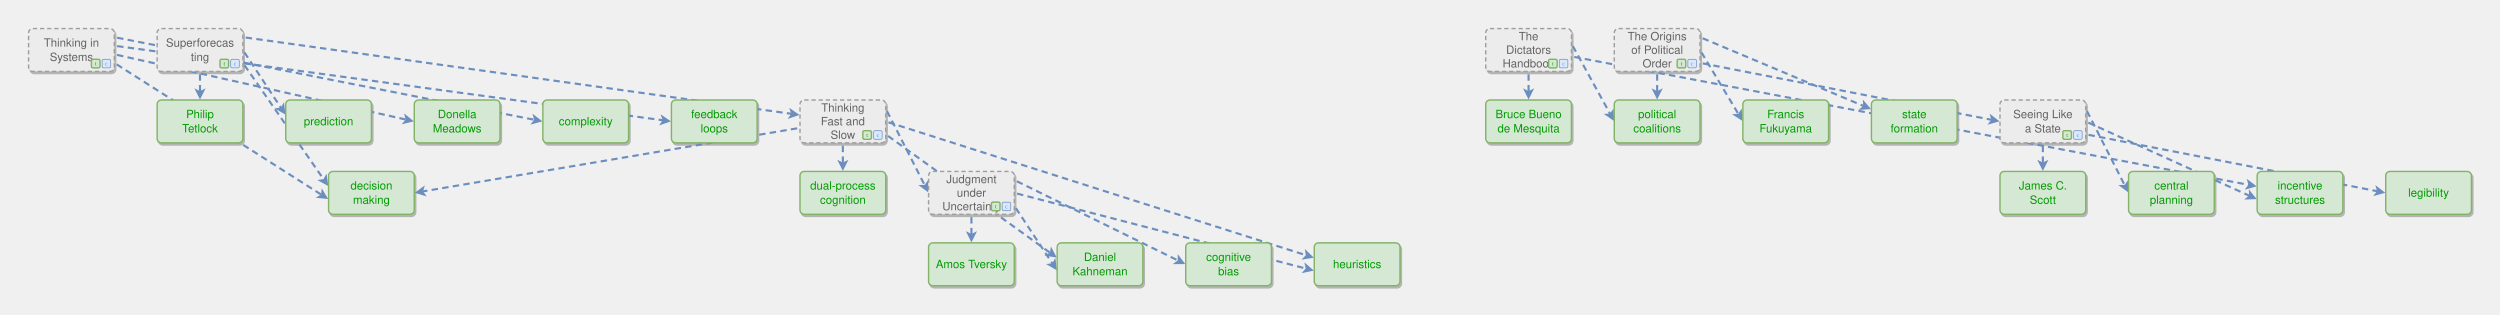
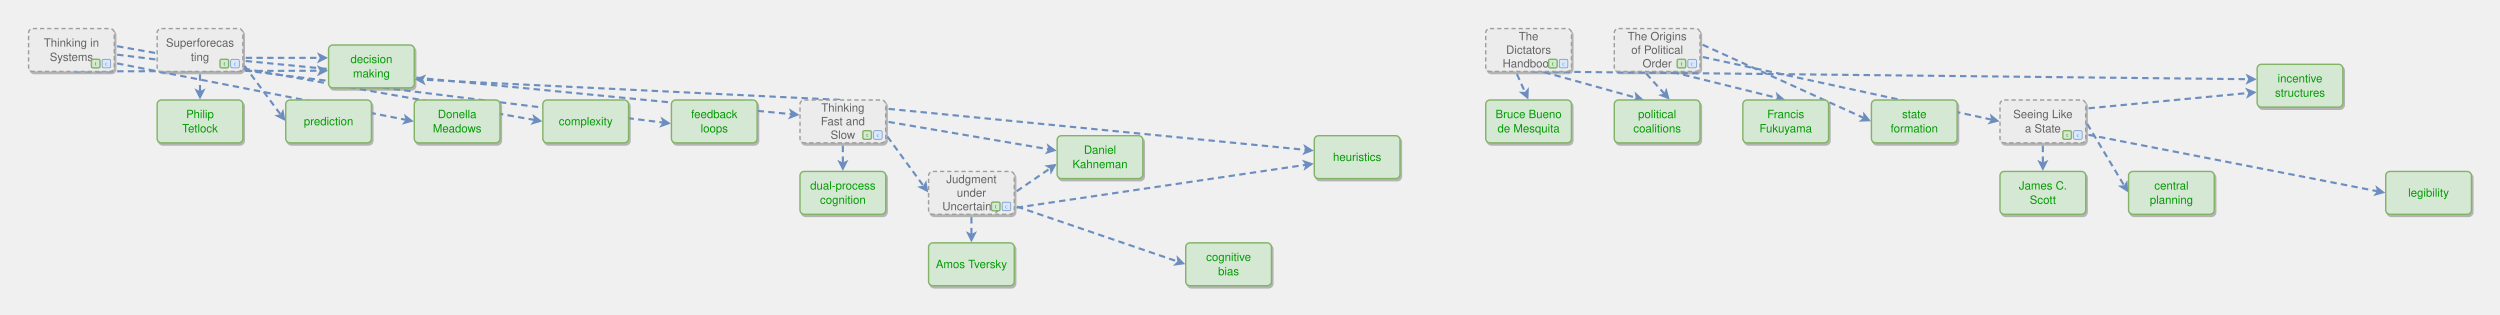
<svg xmlns="http://www.w3.org/2000/svg" width="3500" height="440" viewBox="0 0 3500 440">
  <defs>
  </defs>
  <g id="container-shells">
  </g>
  <g id="node-shadows">
    <rect x="1300" y="340" width="120" height="60" rx="6" ry="6" fill="#000000" stroke="#000000" stroke-width="2" opacity="0.25" transform="translate(2,3)" />
    <rect x="220" y="40" width="120" height="60" rx="6" ry="6" fill="#000000" stroke="#000000" stroke-width="2" opacity="0.25" transform="translate(2,3)" />
    <rect x="2080" y="40" width="120" height="60" rx="6" ry="6" fill="#000000" stroke="#000000" stroke-width="2" opacity="0.25" transform="translate(2,3)" />
    <rect x="2260" y="40" width="120" height="60" rx="6" ry="6" fill="#000000" stroke="#000000" stroke-width="2" opacity="0.25" transform="translate(2,3)" />
    <rect x="1120" y="140" width="120" height="60" rx="6" ry="6" fill="#000000" stroke="#000000" stroke-width="2" opacity="0.25" transform="translate(2,3)" />
    <rect x="40" y="40" width="120" height="60" rx="6" ry="6" fill="#000000" stroke="#000000" stroke-width="2" opacity="0.25" transform="translate(2,3)" />
    <rect x="2980" y="240" width="120" height="60" rx="6" ry="6" fill="#000000" stroke="#000000" stroke-width="2" opacity="0.25" transform="translate(2,3)" />
    <rect x="1660" y="340" width="120" height="60" rx="6" ry="6" fill="#000000" stroke="#000000" stroke-width="2" opacity="0.25" transform="translate(2,3)" />
    <rect x="760" y="140" width="120" height="60" rx="6" ry="6" fill="#000000" stroke="#000000" stroke-width="2" opacity="0.25" transform="translate(2,3)" />
-     <rect x="460" y="240" width="120" height="60" rx="6" ry="6" fill="#000000" stroke="#000000" stroke-width="2" opacity="0.25" transform="translate(2,3)" />
+     <rect x="460" y="63" width="120" height="60" rx="6" ry="6" fill="#000000" stroke="#000000" stroke-width="2" opacity="0.25" transform="translate(2,3)" />
    <rect x="1120" y="240" width="120" height="60" rx="6" ry="6" fill="#000000" stroke="#000000" stroke-width="2" opacity="0.25" transform="translate(2,3)" />
    <rect x="2080" y="140" width="120" height="60" rx="6" ry="6" fill="#000000" stroke="#000000" stroke-width="2" opacity="0.25" transform="translate(2,3)" />
    <rect x="940" y="140" width="120" height="60" rx="6" ry="6" fill="#000000" stroke="#000000" stroke-width="2" opacity="0.25" transform="translate(2,3)" />
-     <rect x="1840" y="340" width="120" height="60" rx="6" ry="6" fill="#000000" stroke="#000000" stroke-width="2" opacity="0.25" transform="translate(2,3)" />
-     <rect x="3160" y="240" width="120" height="60" rx="6" ry="6" fill="#000000" stroke="#000000" stroke-width="2" opacity="0.25" transform="translate(2,3)" />
+     <rect x="1840" y="190" width="120" height="60" rx="6" ry="6" fill="#000000" stroke="#000000" stroke-width="2" opacity="0.25" transform="translate(2,3)" />
+     <rect x="3160" y="90" width="120" height="60" rx="6" ry="6" fill="#000000" stroke="#000000" stroke-width="2" opacity="0.25" transform="translate(2,3)" />
    <rect x="3340" y="240" width="120" height="60" rx="6" ry="6" fill="#000000" stroke="#000000" stroke-width="2" opacity="0.25" transform="translate(2,3)" />
    <rect x="2260" y="140" width="120" height="60" rx="6" ry="6" fill="#000000" stroke="#000000" stroke-width="2" opacity="0.25" transform="translate(2,3)" />
    <rect x="400" y="140" width="120" height="60" rx="6" ry="6" fill="#000000" stroke="#000000" stroke-width="2" opacity="0.25" transform="translate(2,3)" />
    <rect x="2620" y="140" width="120" height="60" rx="6" ry="6" fill="#000000" stroke="#000000" stroke-width="2" opacity="0.25" transform="translate(2,3)" />
-     <rect x="1480" y="340" width="120" height="60" rx="6" ry="6" fill="#000000" stroke="#000000" stroke-width="2" opacity="0.25" transform="translate(2,3)" />
+     <rect x="1480" y="190" width="120" height="60" rx="6" ry="6" fill="#000000" stroke="#000000" stroke-width="2" opacity="0.25" transform="translate(2,3)" />
    <rect x="580" y="140" width="120" height="60" rx="6" ry="6" fill="#000000" stroke="#000000" stroke-width="2" opacity="0.25" transform="translate(2,3)" />
    <rect x="2440" y="140" width="120" height="60" rx="6" ry="6" fill="#000000" stroke="#000000" stroke-width="2" opacity="0.25" transform="translate(2,3)" />
    <rect x="2800" y="240" width="120" height="60" rx="6" ry="6" fill="#000000" stroke="#000000" stroke-width="2" opacity="0.25" transform="translate(2,3)" />
    <rect x="1300" y="240" width="120" height="60" rx="6" ry="6" fill="#000000" stroke="#000000" stroke-width="2" opacity="0.25" transform="translate(2,3)" />
    <rect x="220" y="140" width="120" height="60" rx="6" ry="6" fill="#000000" stroke="#000000" stroke-width="2" opacity="0.25" transform="translate(2,3)" />
    <rect x="2800" y="140" width="120" height="60" rx="6" ry="6" fill="#000000" stroke="#000000" stroke-width="2" opacity="0.25" transform="translate(2,3)" />
  </g>
  <g id="edges">
    <g class="edge" data-edge-idx="0" data-edge-base="expresses" data-edge-from="10" data-edge-to="13">
-       <line x1="343.96" y1="52.55" x2="1109.35" y2="159.51" stroke="#6c8ebf" stroke-width="3" stroke-dasharray="9 6" />
-       <path d="M 1116.04 160.45 L 1106.50 163.66 L 1109.35 159.51 L 1107.75 154.74 Z" fill="#6c8ebf" stroke="#6c8ebf" stroke-width="3" stroke-miterlimit="10" />
-       <text x="726" y="105" text-anchor="middle" dominant-baseline="middle" font-family="Helvetica,Inter,Segoe UI,Arial" font-size="11" paint-order="stroke" stroke="#ffffff" stroke-width="3" stroke-linejoin="round" fill="#6c8ebf">
+       <line x1="343.98" y1="85.39" x2="1109.30" y2="159.96" stroke="#6c8ebf" stroke-width="3" stroke-dasharray="9 6" />
+       <path d="M 1116.02 160.61 L 1106.62 164.22 L 1109.30 159.96 L 1107.50 155.26 Z" fill="#6c8ebf" stroke="#6c8ebf" stroke-width="3" stroke-miterlimit="10" />
+       <text x="726" y="122" text-anchor="middle" dominant-baseline="middle" font-family="Helvetica,Inter,Segoe UI,Arial" font-size="11" paint-order="stroke" stroke="#ffffff" stroke-width="3" stroke-linejoin="round" fill="#6c8ebf">
      </text>
    </g>
    <g class="edge" data-edge-idx="1" data-edge-base="expresses" data-edge-from="10" data-edge-to="18">
-       <line x1="342.28" y1="91.29" x2="453.87" y2="252.17" stroke="#6c8ebf" stroke-width="3" stroke-dasharray="9 6" />
-       <path d="M 457.72 257.71 L 448.89 252.88 L 453.87 252.17 L 456.29 247.75 Z" fill="#6c8ebf" stroke="#6c8ebf" stroke-width="3" stroke-miterlimit="10" />
-       <text x="397" y="171" text-anchor="middle" dominant-baseline="middle" font-family="Helvetica,Inter,Segoe UI,Arial" font-size="11" paint-order="stroke" stroke="#ffffff" stroke-width="3" stroke-linejoin="round" fill="#6c8ebf">
+       <line x1="344.00" y1="81.00" x2="449.25" y2="81.00" stroke="#6c8ebf" stroke-width="3" stroke-dasharray="9 6" />
+       <path d="M 456.00 81.00 L 447.00 85.50 L 449.25 81.00 L 447.00 76.50 Z" fill="#6c8ebf" stroke="#6c8ebf" stroke-width="3" stroke-miterlimit="10" />
+       <text x="396" y="81" text-anchor="middle" dominant-baseline="middle" font-family="Helvetica,Inter,Segoe UI,Arial" font-size="11" paint-order="stroke" stroke="#ffffff" stroke-width="3" stroke-linejoin="round" fill="#6c8ebf">
      </text>
    </g>
    <g class="edge" data-edge-idx="2" data-edge-base="expresses" data-edge-from="10" data-edge-to="25">
-       <line x1="342.20" y1="73.34" x2="394.08" y2="152.03" stroke="#6c8ebf" stroke-width="3" stroke-dasharray="9 6" />
-       <path d="M 397.80 157.66 L 389.09 152.62 L 394.08 152.03 L 396.60 147.67 Z" fill="#6c8ebf" stroke="#6c8ebf" stroke-width="3" stroke-miterlimit="10" />
-       <text x="368" y="112" text-anchor="middle" dominant-baseline="middle" font-family="Helvetica,Inter,Segoe UI,Arial" font-size="11" paint-order="stroke" stroke="#ffffff" stroke-width="3" stroke-linejoin="round" fill="#6c8ebf">
+       <line x1="342.38" y1="92.21" x2="393.60" y2="161.36" stroke="#6c8ebf" stroke-width="3" stroke-dasharray="9 6" />
+       <path d="M 397.62 166.79 L 388.65 162.23 L 393.60 161.36 L 395.88 156.88 Z" fill="#6c8ebf" stroke="#6c8ebf" stroke-width="3" stroke-miterlimit="10" />
+       <text x="367" y="126" text-anchor="middle" dominant-baseline="middle" font-family="Helvetica,Inter,Segoe UI,Arial" font-size="11" paint-order="stroke" stroke="#ffffff" stroke-width="3" stroke-linejoin="round" fill="#6c8ebf">
      </text>
    </g>
    <g class="edge" data-edge-idx="3" data-edge-base="expresses" data-edge-from="10" data-edge-to="8">
      <line x1="280.00" y1="104.00" x2="280.00" y2="129.25" stroke="#6c8ebf" stroke-width="3" stroke-dasharray="9 6" />
      <path d="M 280.00 136.00 L 275.50 127.00 L 280.00 129.25 L 284.50 127.00 Z" fill="#6c8ebf" stroke="#6c8ebf" stroke-width="3" stroke-miterlimit="10" />
      <text x="280" y="116" text-anchor="middle" dominant-baseline="middle" font-family="Helvetica,Inter,Segoe UI,Arial" font-size="11" paint-order="stroke" stroke="#ffffff" stroke-width="3" stroke-linejoin="round" fill="#6c8ebf">
      </text>
    </g>
    <g class="edge" data-edge-idx="4" data-edge-base="expresses" data-edge-from="11" data-edge-to="2">
-       <line x1="2140.00" y1="104.00" x2="2140.00" y2="129.25" stroke="#6c8ebf" stroke-width="3" stroke-dasharray="9 6" />
-       <path d="M 2140.00 136.00 L 2135.50 127.00 L 2140.00 129.25 L 2144.50 127.00 Z" fill="#6c8ebf" stroke="#6c8ebf" stroke-width="3" stroke-miterlimit="10" />
-       <text x="2140" y="116" text-anchor="middle" dominant-baseline="middle" font-family="Helvetica,Inter,Segoe UI,Arial" font-size="11" paint-order="stroke" stroke="#ffffff" stroke-width="3" stroke-linejoin="round" fill="#6c8ebf">
+       <line x1="2123.64" y1="103.65" x2="2135.59" y2="130.20" stroke="#6c8ebf" stroke-width="3" stroke-dasharray="9 6" />
+       <path d="M 2138.36 136.35 L 2130.56 129.99 L 2135.59 130.20 L 2138.77 126.30 Z" fill="#6c8ebf" stroke="#6c8ebf" stroke-width="3" stroke-miterlimit="10" />
+       <text x="2129" y="116" text-anchor="middle" dominant-baseline="middle" font-family="Helvetica,Inter,Segoe UI,Arial" font-size="11" paint-order="stroke" stroke="#ffffff" stroke-width="3" stroke-linejoin="round" fill="#6c8ebf">
      </text>
    </g>
    <g class="edge" data-edge-idx="5" data-edge-base="expresses" data-edge-from="11" data-edge-to="22">
-       <line x1="2203.93" y1="79.75" x2="3149.44" y2="259.00" stroke="#6c8ebf" stroke-width="3" stroke-dasharray="9 6" />
-       <path d="M 3156.07 260.25 L 3146.39 263.00 L 3149.44 259.00 L 3148.07 254.16 Z" fill="#6c8ebf" stroke="#6c8ebf" stroke-width="3" stroke-miterlimit="10" />
-       <text x="2676" y="168" text-anchor="middle" dominant-baseline="middle" font-family="Helvetica,Inter,Segoe UI,Arial" font-size="11" paint-order="stroke" stroke="#ffffff" stroke-width="3" stroke-linejoin="round" fill="#6c8ebf">
+       <line x1="2144.00" y1="100.04" x2="3149.25" y2="110.88" stroke="#6c8ebf" stroke-width="3" stroke-dasharray="9 6" />
+       <path d="M 3156.00 110.96 L 3146.95 115.36 L 3149.25 110.88 L 3147.05 106.36 Z" fill="#6c8ebf" stroke="#6c8ebf" stroke-width="3" stroke-miterlimit="10" />
+       <text x="2646" y="105" text-anchor="middle" dominant-baseline="middle" font-family="Helvetica,Inter,Segoe UI,Arial" font-size="11" paint-order="stroke" stroke="#ffffff" stroke-width="3" stroke-linejoin="round" fill="#6c8ebf">
      </text>
    </g>
    <g class="edge" data-edge-idx="6" data-edge-base="expresses" data-edge-from="11" data-edge-to="24">
-       <line x1="2201.93" y1="64.50" x2="2254.82" y2="160.58" stroke="#6c8ebf" stroke-width="3" stroke-dasharray="9 6" />
-       <path d="M 2258.07 166.50 L 2249.79 160.78 L 2254.82 160.58 L 2257.67 156.44 Z" fill="#6c8ebf" stroke="#6c8ebf" stroke-width="3" stroke-miterlimit="10" />
-       <text x="2227" y="112" text-anchor="middle" dominant-baseline="middle" font-family="Helvetica,Inter,Segoe UI,Arial" font-size="11" paint-order="stroke" stroke="#ffffff" stroke-width="3" stroke-linejoin="round" fill="#6c8ebf">
+       <line x1="2161.85" y1="101.07" x2="2291.64" y2="137.12" stroke="#6c8ebf" stroke-width="3" stroke-dasharray="9 6" />
+       <path d="M 2298.15 138.93 L 2288.27 140.86 L 2291.64 137.12 L 2290.68 132.18 Z" fill="#6c8ebf" stroke="#6c8ebf" stroke-width="3" stroke-miterlimit="10" />
+       <text x="2226" y="119" text-anchor="middle" dominant-baseline="middle" font-family="Helvetica,Inter,Segoe UI,Arial" font-size="11" paint-order="stroke" stroke="#ffffff" stroke-width="3" stroke-linejoin="round" fill="#6c8ebf">
      </text>
    </g>
    <g class="edge" data-edge-idx="7" data-edge-base="expresses" data-edge-from="12" data-edge-to="24">
-       <line x1="2320.00" y1="104.00" x2="2320.00" y2="129.25" stroke="#6c8ebf" stroke-width="3" stroke-dasharray="9 6" />
-       <path d="M 2320.00 136.00 L 2315.50 127.00 L 2320.00 129.25 L 2324.50 127.00 Z" fill="#6c8ebf" stroke="#6c8ebf" stroke-width="3" stroke-miterlimit="10" />
-       <text x="2320" y="116" text-anchor="middle" dominant-baseline="middle" font-family="Helvetica,Inter,Segoe UI,Arial" font-size="11" paint-order="stroke" stroke="#ffffff" stroke-width="3" stroke-linejoin="round" fill="#6c8ebf">
+       <line x1="2304.68" y1="102.97" x2="2330.81" y2="132.01" stroke="#6c8ebf" stroke-width="3" stroke-dasharray="9 6" />
+       <path d="M 2335.32 137.03 L 2325.96 133.35 L 2330.81 132.01 L 2332.65 127.33 Z" fill="#6c8ebf" stroke="#6c8ebf" stroke-width="3" stroke-miterlimit="10" />
+       <text x="2317" y="117" text-anchor="middle" dominant-baseline="middle" font-family="Helvetica,Inter,Segoe UI,Arial" font-size="11" paint-order="stroke" stroke="#ffffff" stroke-width="3" stroke-linejoin="round" fill="#6c8ebf">
      </text>
    </g>
    <g class="edge" data-edge-idx="8" data-edge-base="expresses" data-edge-from="12" data-edge-to="26">
-       <line x1="2383.69" y1="53.55" x2="2610.09" y2="148.83" stroke="#6c8ebf" stroke-width="3" stroke-dasharray="9 6" />
-       <path d="M 2616.31 151.45 L 2606.27 152.11 L 2610.09 148.83 L 2609.76 143.81 Z" fill="#6c8ebf" stroke="#6c8ebf" stroke-width="3" stroke-miterlimit="10" />
-       <text x="2496" y="100" text-anchor="middle" dominant-baseline="middle" font-family="Helvetica,Inter,Segoe UI,Arial" font-size="11" paint-order="stroke" stroke="#ffffff" stroke-width="3" stroke-linejoin="round" fill="#6c8ebf">
+       <line x1="2383.64" y1="62.65" x2="2610.21" y2="165.55" stroke="#6c8ebf" stroke-width="3" stroke-dasharray="9 6" />
+       <path d="M 2616.36 168.35 L 2606.30 168.72 L 2610.21 165.55 L 2610.02 160.53 Z" fill="#6c8ebf" stroke="#6c8ebf" stroke-width="3" stroke-miterlimit="10" />
+       <text x="2496" y="113" text-anchor="middle" dominant-baseline="middle" font-family="Helvetica,Inter,Segoe UI,Arial" font-size="11" paint-order="stroke" stroke="#ffffff" stroke-width="3" stroke-linejoin="round" fill="#6c8ebf">
      </text>
    </g>
    <g class="edge" data-edge-idx="9" data-edge-base="expresses" data-edge-from="12" data-edge-to="5">
-       <line x1="2382.06" y1="73.43" x2="2434.47" y2="160.78" stroke="#6c8ebf" stroke-width="3" stroke-dasharray="9 6" />
-       <path d="M 2437.94 166.57 L 2429.45 161.17 L 2434.47 160.78 L 2437.17 156.54 Z" fill="#6c8ebf" stroke="#6c8ebf" stroke-width="3" stroke-miterlimit="10" />
-       <text x="2408" y="116" text-anchor="middle" dominant-baseline="middle" font-family="Helvetica,Inter,Segoe UI,Arial" font-size="11" paint-order="stroke" stroke="#ffffff" stroke-width="3" stroke-linejoin="round" fill="#6c8ebf">
+       <line x1="2341.88" y1="100.96" x2="2489.56" y2="137.42" stroke="#6c8ebf" stroke-width="3" stroke-dasharray="9 6" />
+       <path d="M 2496.12 139.04 L 2486.30 141.25 L 2489.56 137.42 L 2488.46 132.51 Z" fill="#6c8ebf" stroke="#6c8ebf" stroke-width="3" stroke-miterlimit="10" />
+       <text x="2415" y="118" text-anchor="middle" dominant-baseline="middle" font-family="Helvetica,Inter,Segoe UI,Arial" font-size="11" paint-order="stroke" stroke="#ffffff" stroke-width="3" stroke-linejoin="round" fill="#6c8ebf">
      </text>
    </g>
    <g class="edge" data-edge-idx="10" data-edge-base="expresses" data-edge-from="12" data-edge-to="9">
-       <line x1="2383.93" y1="88.77" x2="2789.45" y2="167.94" stroke="#6c8ebf" stroke-width="3" stroke-dasharray="9 6" />
-       <path d="M 2796.07 169.23 L 2786.38 171.93 L 2789.45 167.94 L 2788.10 163.09 Z" fill="#6c8ebf" stroke="#6c8ebf" stroke-width="3" stroke-miterlimit="10" />
-       <text x="2586" y="127" text-anchor="middle" dominant-baseline="middle" font-family="Helvetica,Inter,Segoe UI,Arial" font-size="11" paint-order="stroke" stroke="#ffffff" stroke-width="3" stroke-linejoin="round" fill="#6c8ebf">
+       <line x1="2383.91" y1="79.85" x2="2789.49" y2="167.72" stroke="#6c8ebf" stroke-width="3" stroke-dasharray="9 6" />
+       <path d="M 2796.09 169.15 L 2786.34 171.65 L 2789.49 167.72 L 2788.25 162.85 Z" fill="#6c8ebf" stroke="#6c8ebf" stroke-width="3" stroke-miterlimit="10" />
+       <text x="2586" y="123" text-anchor="middle" dominant-baseline="middle" font-family="Helvetica,Inter,Segoe UI,Arial" font-size="11" paint-order="stroke" stroke="#ffffff" stroke-width="3" stroke-linejoin="round" fill="#6c8ebf">
      </text>
    </g>
    <g class="edge" data-edge-idx="11" data-edge-base="expresses" data-edge-from="13" data-edge-to="18">
-       <line x1="1116.06" y1="179.66" x2="590.60" y2="268.21" stroke="#6c8ebf" stroke-width="3" stroke-dasharray="9 6" />
-       <path d="M 583.94 269.34 L 592.07 263.40 L 590.60 268.21 L 593.57 272.28 Z" fill="#6c8ebf" stroke="#6c8ebf" stroke-width="3" stroke-miterlimit="10" />
-       <text x="853" y="223" text-anchor="middle" dominant-baseline="middle" font-family="Helvetica,Inter,Segoe UI,Arial" font-size="11" paint-order="stroke" stroke="#ffffff" stroke-width="3" stroke-linejoin="round" fill="#6c8ebf">
+       <line x1="1176.00" y1="139.81" x2="590.74" y2="111.52" stroke="#6c8ebf" stroke-width="3" stroke-dasharray="9 6" />
+       <path d="M 584.00 111.19 L 593.20 107.13 L 590.74 111.52 L 592.77 116.12 Z" fill="#6c8ebf" stroke="#6c8ebf" stroke-width="3" stroke-miterlimit="10" />
+       <text x="883" y="125" text-anchor="middle" dominant-baseline="middle" font-family="Helvetica,Inter,Segoe UI,Arial" font-size="11" paint-order="stroke" stroke="#ffffff" stroke-width="3" stroke-linejoin="round" fill="#6c8ebf">
      </text>
    </g>
    <g class="edge" data-edge-idx="12" data-edge-base="expresses" data-edge-from="13" data-edge-to="19">
      <line x1="1180.00" y1="204.00" x2="1180.00" y2="229.25" stroke="#6c8ebf" stroke-width="3" stroke-dasharray="9 6" />
      <path d="M 1180.00 236.00 L 1175.50 227.00 L 1180.00 229.25 L 1184.50 227.00 Z" fill="#6c8ebf" stroke="#6c8ebf" stroke-width="3" stroke-miterlimit="10" />
      <text x="1180" y="216" text-anchor="middle" dominant-baseline="middle" font-family="Helvetica,Inter,Segoe UI,Arial" font-size="11" paint-order="stroke" stroke="#ffffff" stroke-width="3" stroke-linejoin="round" fill="#6c8ebf">
      </text>
    </g>
    <g class="edge" data-edge-idx="13" data-edge-base="expresses" data-edge-from="13" data-edge-to="21">
-       <line x1="1243.81" y1="171.21" x2="1829.76" y2="357.74" stroke="#6c8ebf" stroke-width="3" stroke-dasharray="9 6" />
-       <path d="M 1836.19 359.79 L 1826.25 361.34 L 1829.76 357.74 L 1828.98 352.77 Z" fill="#6c8ebf" stroke="#6c8ebf" stroke-width="3" stroke-miterlimit="10" />
-       <text x="1536" y="264" text-anchor="middle" dominant-baseline="middle" font-family="Helvetica,Inter,Segoe UI,Arial" font-size="11" paint-order="stroke" stroke="#ffffff" stroke-width="3" stroke-linejoin="round" fill="#6c8ebf">
+       <line x1="1243.98" y1="152.39" x2="1829.30" y2="209.95" stroke="#6c8ebf" stroke-width="3" stroke-dasharray="9 6" />
+       <path d="M 1836.02 210.61 L 1826.62 214.21 L 1829.30 209.95 L 1827.50 205.25 Z" fill="#6c8ebf" stroke="#6c8ebf" stroke-width="3" stroke-miterlimit="10" />
+       <text x="1536" y="180" text-anchor="middle" dominant-baseline="middle" font-family="Helvetica,Inter,Segoe UI,Arial" font-size="11" paint-order="stroke" stroke="#ffffff" stroke-width="3" stroke-linejoin="round" fill="#6c8ebf">
      </text>
    </g>
    <g class="edge" data-edge-idx="14" data-edge-base="expresses" data-edge-from="13" data-edge-to="3">
-       <line x1="1243.24" y1="190.34" x2="1471.28" y2="354.71" stroke="#6c8ebf" stroke-width="3" stroke-dasharray="9 6" />
-       <path d="M 1476.76 358.66 L 1466.82 357.05 L 1471.28 354.71 L 1472.09 349.75 Z" fill="#6c8ebf" stroke="#6c8ebf" stroke-width="3" stroke-miterlimit="10" />
-       <text x="1357" y="272" text-anchor="middle" dominant-baseline="middle" font-family="Helvetica,Inter,Segoe UI,Arial" font-size="11" paint-order="stroke" stroke="#ffffff" stroke-width="3" stroke-linejoin="round" fill="#6c8ebf">
+       <line x1="1243.94" y1="170.67" x2="1469.40" y2="209.19" stroke="#6c8ebf" stroke-width="3" stroke-dasharray="9 6" />
+       <path d="M 1476.06 210.33 L 1466.43 213.25 L 1469.40 209.19 L 1467.94 204.38 Z" fill="#6c8ebf" stroke="#6c8ebf" stroke-width="3" stroke-miterlimit="10" />
+       <text x="1356" y="189" text-anchor="middle" dominant-baseline="middle" font-family="Helvetica,Inter,Segoe UI,Arial" font-size="11" paint-order="stroke" stroke="#ffffff" stroke-width="3" stroke-linejoin="round" fill="#6c8ebf">
      </text>
    </g>
    <g class="edge" data-edge-idx="15" data-edge-base="expresses" data-edge-from="13" data-edge-to="7">
-       <line x1="1241.81" y1="155.57" x2="1295.13" y2="260.42" stroke="#6c8ebf" stroke-width="3" stroke-dasharray="9 6" />
-       <path d="M 1298.19 266.43 L 1290.10 260.45 L 1295.13 260.42 L 1298.12 256.37 Z" fill="#6c8ebf" stroke="#6c8ebf" stroke-width="3" stroke-miterlimit="10" />
-       <text x="1268" y="207" text-anchor="middle" dominant-baseline="middle" font-family="Helvetica,Inter,Segoe UI,Arial" font-size="11" paint-order="stroke" stroke="#ffffff" stroke-width="3" stroke-linejoin="round" fill="#6c8ebf">
+       <line x1="1242.36" y1="191.23" x2="1293.65" y2="261.32" stroke="#6c8ebf" stroke-width="3" stroke-dasharray="9 6" />
+       <path d="M 1297.64 266.77 L 1288.69 262.17 L 1293.65 261.32 L 1295.96 256.85 Z" fill="#6c8ebf" stroke="#6c8ebf" stroke-width="3" stroke-miterlimit="10" />
+       <text x="1267" y="226" text-anchor="middle" dominant-baseline="middle" font-family="Helvetica,Inter,Segoe UI,Arial" font-size="11" paint-order="stroke" stroke="#ffffff" stroke-width="3" stroke-linejoin="round" fill="#6c8ebf">
      </text>
    </g>
    <g class="edge" data-edge-idx="16" data-edge-base="expresses" data-edge-from="14" data-edge-to="17">
-       <line x1="163.92" y1="52.77" x2="749.45" y2="167.93" stroke="#6c8ebf" stroke-width="3" stroke-dasharray="9 6" />
-       <path d="M 756.08 169.23 L 746.38 171.91 L 749.45 167.93 L 748.11 163.08 Z" fill="#6c8ebf" stroke="#6c8ebf" stroke-width="3" stroke-miterlimit="10" />
-       <text x="456" y="109" text-anchor="middle" dominant-baseline="middle" font-family="Helvetica,Inter,Segoe UI,Arial" font-size="11" paint-order="stroke" stroke="#ffffff" stroke-width="3" stroke-linejoin="round" fill="#6c8ebf">
+       <line x1="163.94" y1="64.70" x2="749.41" y2="168.13" stroke="#6c8ebf" stroke-width="3" stroke-dasharray="9 6" />
+       <path d="M 756.06 169.30 L 746.42 172.17 L 749.41 168.13 L 747.98 163.31 Z" fill="#6c8ebf" stroke="#6c8ebf" stroke-width="3" stroke-miterlimit="10" />
+       <text x="456" y="116" text-anchor="middle" dominant-baseline="middle" font-family="Helvetica,Inter,Segoe UI,Arial" font-size="11" paint-order="stroke" stroke="#ffffff" stroke-width="3" stroke-linejoin="round" fill="#6c8ebf">
      </text>
    </g>
    <g class="edge" data-edge-idx="17" data-edge-base="expresses" data-edge-from="14" data-edge-to="18">
-       <line x1="163.37" y1="90.15" x2="450.93" y2="273.23" stroke="#6c8ebf" stroke-width="3" stroke-dasharray="9 6" />
-       <path d="M 456.63 276.85 L 446.62 275.81 L 450.93 273.23 L 451.45 268.22 Z" fill="#6c8ebf" stroke="#6c8ebf" stroke-width="3" stroke-miterlimit="10" />
-       <text x="306" y="181" text-anchor="middle" dominant-baseline="middle" font-family="Helvetica,Inter,Segoe UI,Arial" font-size="11" paint-order="stroke" stroke="#ffffff" stroke-width="3" stroke-linejoin="round" fill="#6c8ebf">
+       <line x1="104.00" y1="99.99" x2="449.25" y2="99.03" stroke="#6c8ebf" stroke-width="3" stroke-dasharray="9 6" />
+       <path d="M 456.00 99.01 L 447.01 103.54 L 449.25 99.03 L 446.99 94.54 Z" fill="#6c8ebf" stroke="#6c8ebf" stroke-width="3" stroke-miterlimit="10" />
+       <text x="276" y="99" text-anchor="middle" dominant-baseline="middle" font-family="Helvetica,Inter,Segoe UI,Arial" font-size="11" paint-order="stroke" stroke="#ffffff" stroke-width="3" stroke-linejoin="round" fill="#6c8ebf">
      </text>
    </g>
    <g class="edge" data-edge-idx="18" data-edge-base="expresses" data-edge-from="14" data-edge-to="20">
-       <line x1="163.96" y1="64.54" x2="929.35" y2="168.55" stroke="#6c8ebf" stroke-width="3" stroke-dasharray="9 6" />
-       <path d="M 936.04 169.46 L 926.51 172.71 L 929.35 168.55 L 927.72 163.79 Z" fill="#6c8ebf" stroke="#6c8ebf" stroke-width="3" stroke-miterlimit="10" />
-       <text x="546" y="116" text-anchor="middle" dominant-baseline="middle" font-family="Helvetica,Inter,Segoe UI,Arial" font-size="11" paint-order="stroke" stroke="#ffffff" stroke-width="3" stroke-linejoin="round" fill="#6c8ebf">
+       <line x1="163.97" y1="76.49" x2="929.33" y2="171.67" stroke="#6c8ebf" stroke-width="3" stroke-dasharray="9 6" />
+       <path d="M 936.03 172.51 L 926.54 175.86 L 929.33 171.67 L 927.65 166.93 Z" fill="#6c8ebf" stroke="#6c8ebf" stroke-width="3" stroke-miterlimit="10" />
+       <text x="546" y="123" text-anchor="middle" dominant-baseline="middle" font-family="Helvetica,Inter,Segoe UI,Arial" font-size="11" paint-order="stroke" stroke="#ffffff" stroke-width="3" stroke-linejoin="round" fill="#6c8ebf">
      </text>
    </g>
    <g class="edge" data-edge-idx="19" data-edge-base="expresses" data-edge-from="14" data-edge-to="4">
-       <line x1="163.90" y1="76.87" x2="569.51" y2="167.65" stroke="#6c8ebf" stroke-width="3" stroke-dasharray="9 6" />
-       <path d="M 576.10 169.13 L 566.33 171.55 L 569.51 167.65 L 568.30 162.77 Z" fill="#6c8ebf" stroke="#6c8ebf" stroke-width="3" stroke-miterlimit="10" />
-       <text x="366" y="121" text-anchor="middle" dominant-baseline="middle" font-family="Helvetica,Inter,Segoe UI,Arial" font-size="11" paint-order="stroke" stroke="#ffffff" stroke-width="3" stroke-linejoin="round" fill="#6c8ebf">
+       <line x1="163.93" y1="88.77" x2="569.45" y2="167.94" stroke="#6c8ebf" stroke-width="3" stroke-dasharray="9 6" />
+       <path d="M 576.07 169.23 L 566.38 171.93 L 569.45 167.94 L 568.10 163.09 Z" fill="#6c8ebf" stroke="#6c8ebf" stroke-width="3" stroke-miterlimit="10" />
+       <text x="366" y="127" text-anchor="middle" dominant-baseline="middle" font-family="Helvetica,Inter,Segoe UI,Arial" font-size="11" paint-order="stroke" stroke="#ffffff" stroke-width="3" stroke-linejoin="round" fill="#6c8ebf">
      </text>
    </g>
    <g class="edge" data-edge-idx="20" data-edge-base="expresses" data-edge-from="7" data-edge-to="1">
      <line x1="1360.00" y1="304.00" x2="1360.00" y2="329.25" stroke="#6c8ebf" stroke-width="3" stroke-dasharray="9 6" />
      <path d="M 1360.00 336.00 L 1355.50 327.00 L 1360.00 329.25 L 1364.50 327.00 Z" fill="#6c8ebf" stroke="#6c8ebf" stroke-width="3" stroke-miterlimit="10" />
      <text x="1360" y="316" text-anchor="middle" dominant-baseline="middle" font-family="Helvetica,Inter,Segoe UI,Arial" font-size="11" paint-order="stroke" stroke="#ffffff" stroke-width="3" stroke-linejoin="round" fill="#6c8ebf">
      </text>
    </g>
    <g class="edge" data-edge-idx="21" data-edge-base="expresses" data-edge-from="7" data-edge-to="16">
-       <line x1="1423.59" y1="253.76" x2="1650.35" y2="365.26" stroke="#6c8ebf" stroke-width="3" stroke-dasharray="9 6" />
-       <path d="M 1656.41 368.24 L 1646.35 368.30 L 1650.35 365.26 L 1650.32 360.23 Z" fill="#6c8ebf" stroke="#6c8ebf" stroke-width="3" stroke-miterlimit="10" />
-       <text x="1536" y="309" text-anchor="middle" dominant-baseline="middle" font-family="Helvetica,Inter,Segoe UI,Arial" font-size="11" paint-order="stroke" stroke="#ffffff" stroke-width="3" stroke-linejoin="round" fill="#6c8ebf">
+       <line x1="1423.79" y1="289.29" x2="1649.83" y2="366.52" stroke="#6c8ebf" stroke-width="3" stroke-dasharray="9 6" />
+       <path d="M 1656.21 368.71 L 1646.24 370.06 L 1649.83 366.52 L 1649.15 361.54 Z" fill="#6c8ebf" stroke="#6c8ebf" stroke-width="3" stroke-miterlimit="10" />
+       <text x="1536" y="327" text-anchor="middle" dominant-baseline="middle" font-family="Helvetica,Inter,Segoe UI,Arial" font-size="11" paint-order="stroke" stroke="#ffffff" stroke-width="3" stroke-linejoin="round" fill="#6c8ebf">
      </text>
    </g>
    <g class="edge" data-edge-idx="22" data-edge-base="expresses" data-edge-from="7" data-edge-to="21">
-       <line x1="1423.87" y1="271.00" x2="1829.59" y2="376.30" stroke="#6c8ebf" stroke-width="3" stroke-dasharray="9 6" />
-       <path d="M 1836.13 378.00 L 1826.29 380.09 L 1829.59 376.30 L 1828.55 371.38 Z" fill="#6c8ebf" stroke="#6c8ebf" stroke-width="3" stroke-miterlimit="10" />
-       <text x="1626" y="323" text-anchor="middle" dominant-baseline="middle" font-family="Helvetica,Inter,Segoe UI,Arial" font-size="11" paint-order="stroke" stroke="#ffffff" stroke-width="3" stroke-linejoin="round" fill="#6c8ebf">
+       <line x1="1363.96" y1="299.41" x2="1829.37" y2="230.57" stroke="#6c8ebf" stroke-width="3" stroke-dasharray="9 6" />
+       <path d="M 1836.04 229.59 L 1827.80 235.35 L 1829.37 230.57 L 1826.48 226.45 Z" fill="#6c8ebf" stroke="#6c8ebf" stroke-width="3" stroke-miterlimit="10" />
+       <text x="1596" y="264" text-anchor="middle" dominant-baseline="middle" font-family="Helvetica,Inter,Segoe UI,Arial" font-size="11" paint-order="stroke" stroke="#ffffff" stroke-width="3" stroke-linejoin="round" fill="#6c8ebf">
      </text>
    </g>
    <g class="edge" data-edge-idx="23" data-edge-base="expresses" data-edge-from="7" data-edge-to="3">
-       <line x1="1422.20" y1="291.34" x2="1474.08" y2="370.03" stroke="#6c8ebf" stroke-width="3" stroke-dasharray="9 6" />
-       <path d="M 1477.80 375.66 L 1469.09 370.62 L 1474.08 370.03 L 1476.60 365.67 Z" fill="#6c8ebf" stroke="#6c8ebf" stroke-width="3" stroke-miterlimit="10" />
-       <text x="1448" y="330" text-anchor="middle" dominant-baseline="middle" font-family="Helvetica,Inter,Segoe UI,Arial" font-size="11" paint-order="stroke" stroke="#ffffff" stroke-width="3" stroke-linejoin="round" fill="#6c8ebf">
+       <line x1="1423.30" y1="267.74" x2="1471.12" y2="235.07" stroke="#6c8ebf" stroke-width="3" stroke-dasharray="9 6" />
+       <path d="M 1476.70 231.26 L 1471.81 240.05 L 1471.12 235.07 L 1466.73 232.62 Z" fill="#6c8ebf" stroke="#6c8ebf" stroke-width="3" stroke-miterlimit="10" />
+       <text x="1447" y="251" text-anchor="middle" dominant-baseline="middle" font-family="Helvetica,Inter,Segoe UI,Arial" font-size="11" paint-order="stroke" stroke="#ffffff" stroke-width="3" stroke-linejoin="round" fill="#6c8ebf">
      </text>
    </g>
    <g class="edge" data-edge-idx="24" data-edge-base="expresses" data-edge-from="9" data-edge-to="15">
-       <line x1="2921.81" y1="155.57" x2="2975.13" y2="260.42" stroke="#6c8ebf" stroke-width="3" stroke-dasharray="9 6" />
-       <path d="M 2978.19 266.43 L 2970.10 260.45 L 2975.13 260.42 L 2978.12 256.37 Z" fill="#6c8ebf" stroke="#6c8ebf" stroke-width="3" stroke-miterlimit="10" />
-       <text x="2948" y="207" text-anchor="middle" dominant-baseline="middle" font-family="Helvetica,Inter,Segoe UI,Arial" font-size="11" paint-order="stroke" stroke="#ffffff" stroke-width="3" stroke-linejoin="round" fill="#6c8ebf">
+       <line x1="2922.06" y1="173.43" x2="2974.47" y2="260.78" stroke="#6c8ebf" stroke-width="3" stroke-dasharray="9 6" />
+       <path d="M 2977.94 266.57 L 2969.45 261.17 L 2974.47 260.78 L 2977.17 256.54 Z" fill="#6c8ebf" stroke="#6c8ebf" stroke-width="3" stroke-miterlimit="10" />
+       <text x="2948" y="216" text-anchor="middle" dominant-baseline="middle" font-family="Helvetica,Inter,Segoe UI,Arial" font-size="11" paint-order="stroke" stroke="#ffffff" stroke-width="3" stroke-linejoin="round" fill="#6c8ebf">
      </text>
    </g>
    <g class="edge" data-edge-idx="25" data-edge-base="expresses" data-edge-from="9" data-edge-to="22">
-       <line x1="2923.64" y1="171.65" x2="3150.21" y2="274.55" stroke="#6c8ebf" stroke-width="3" stroke-dasharray="9 6" />
-       <path d="M 3156.36 277.35 L 3146.30 277.72 L 3150.21 274.55 L 3150.02 269.53 Z" fill="#6c8ebf" stroke="#6c8ebf" stroke-width="3" stroke-miterlimit="10" />
-       <text x="3036" y="222" text-anchor="middle" dominant-baseline="middle" font-family="Helvetica,Inter,Segoe UI,Arial" font-size="11" paint-order="stroke" stroke="#ffffff" stroke-width="3" stroke-linejoin="round" fill="#6c8ebf">
+       <line x1="2923.98" y1="151.62" x2="3149.30" y2="130.03" stroke="#6c8ebf" stroke-width="3" stroke-dasharray="9 6" />
+       <path d="M 3156.02 129.38 L 3147.49 134.72 L 3149.30 130.03 L 3146.63 125.76 Z" fill="#6c8ebf" stroke="#6c8ebf" stroke-width="3" stroke-miterlimit="10" />
+       <text x="3036" y="140" text-anchor="middle" dominant-baseline="middle" font-family="Helvetica,Inter,Segoe UI,Arial" font-size="11" paint-order="stroke" stroke="#ffffff" stroke-width="3" stroke-linejoin="round" fill="#6c8ebf">
      </text>
    </g>
    <g class="edge" data-edge-idx="26" data-edge-base="expresses" data-edge-from="9" data-edge-to="23">
      <line x1="2923.93" y1="188.77" x2="3329.45" y2="267.94" stroke="#6c8ebf" stroke-width="3" stroke-dasharray="9 6" />
      <path d="M 3336.07 269.23 L 3326.38 271.93 L 3329.45 267.94 L 3328.10 263.09 Z" fill="#6c8ebf" stroke="#6c8ebf" stroke-width="3" stroke-miterlimit="10" />
      <text x="3126" y="227" text-anchor="middle" dominant-baseline="middle" font-family="Helvetica,Inter,Segoe UI,Arial" font-size="11" paint-order="stroke" stroke="#ffffff" stroke-width="3" stroke-linejoin="round" fill="#6c8ebf">
      </text>
    </g>
    <g class="edge" data-edge-idx="27" data-edge-base="expresses" data-edge-from="9" data-edge-to="6">
      <line x1="2860.00" y1="204.00" x2="2860.00" y2="229.25" stroke="#6c8ebf" stroke-width="3" stroke-dasharray="9 6" />
      <path d="M 2860.00 236.00 L 2855.50 227.00 L 2860.00 229.25 L 2864.50 227.00 Z" fill="#6c8ebf" stroke="#6c8ebf" stroke-width="3" stroke-miterlimit="10" />
      <text x="2860" y="216" text-anchor="middle" dominant-baseline="middle" font-family="Helvetica,Inter,Segoe UI,Arial" font-size="11" paint-order="stroke" stroke="#ffffff" stroke-width="3" stroke-linejoin="round" fill="#6c8ebf">
      </text>
    </g>
  </g>
  <g id="nodes">
    <rect x="1300" y="340" width="120" height="60" rx="6" ry="6" fill="#d5e8d4" stroke="#82b366" stroke-width="2" />
    <text x="1360" y="370" text-anchor="middle" dominant-baseline="middle" font-family="Helvetica,Inter,Segoe UI,Arial" font-size="16" font-weight="normal" fill="#009900">Amos Tversky</text>
    <g>
      <rect x="220" y="40" width="120" height="60" rx="6" ry="6" fill="#ececec" stroke="#9e9e9e" stroke-width="2" stroke-dasharray="6 4" />
      <text x="280" y="60" text-anchor="middle" dominant-baseline="middle" font-family="Helvetica,Inter,Segoe UI,Arial" font-size="16" font-weight="normal" fill="#616161">Superforecas</text>
      <text x="280" y="80" text-anchor="middle" dominant-baseline="middle" font-family="Helvetica,Inter,Segoe UI,Arial" font-size="16" font-weight="normal" fill="#616161">ting</text>
      <rect x="308" y="83" width="12" height="12" rx="2" ry="2" fill="#d5e8d4" stroke="#82b366" stroke-width="2" />
      <text x="314.0" y="89.0" text-anchor="middle" dominant-baseline="central" font-size="8" fill="#009900">t</text>
      <rect x="323" y="83" width="12" height="12" rx="2" ry="2" fill="#dae8fc" stroke="#6c8ebf" stroke-width="1" />
      <text x="329.0" y="89.0" text-anchor="middle" dominant-baseline="central" font-size="8" fill="#3399ff">c</text>
    </g>
    <g>
      <rect x="2080" y="40" width="120" height="60" rx="6" ry="6" fill="#ececec" stroke="#9e9e9e" stroke-width="2" stroke-dasharray="6 4" />
      <text x="2140" y="51" text-anchor="middle" dominant-baseline="middle" font-family="Helvetica,Inter,Segoe UI,Arial" font-size="16" font-weight="normal" fill="#616161">The</text>
      <text x="2140" y="70" text-anchor="middle" dominant-baseline="middle" font-family="Helvetica,Inter,Segoe UI,Arial" font-size="16" font-weight="normal" fill="#616161">Dictators</text>
      <text x="2140" y="89" text-anchor="middle" dominant-baseline="middle" font-family="Helvetica,Inter,Segoe UI,Arial" font-size="16" font-weight="normal" fill="#616161">Handbook</text>
      <rect x="2168" y="83" width="12" height="12" rx="2" ry="2" fill="#d5e8d4" stroke="#82b366" stroke-width="2" />
      <text x="2174.0" y="89.0" text-anchor="middle" dominant-baseline="central" font-size="8" fill="#009900">t</text>
      <rect x="2183" y="83" width="12" height="12" rx="2" ry="2" fill="#dae8fc" stroke="#6c8ebf" stroke-width="1" />
      <text x="2189.0" y="89.0" text-anchor="middle" dominant-baseline="central" font-size="8" fill="#3399ff">c</text>
    </g>
    <g>
      <rect x="2260" y="40" width="120" height="60" rx="6" ry="6" fill="#ececec" stroke="#9e9e9e" stroke-width="2" stroke-dasharray="6 4" />
      <text x="2320" y="51" text-anchor="middle" dominant-baseline="middle" font-family="Helvetica,Inter,Segoe UI,Arial" font-size="16" font-weight="normal" fill="#616161">The Origins</text>
      <text x="2320" y="70" text-anchor="middle" dominant-baseline="middle" font-family="Helvetica,Inter,Segoe UI,Arial" font-size="16" font-weight="normal" fill="#616161">of Political</text>
      <text x="2320" y="89" text-anchor="middle" dominant-baseline="middle" font-family="Helvetica,Inter,Segoe UI,Arial" font-size="16" font-weight="normal" fill="#616161">Order</text>
      <rect x="2348" y="83" width="12" height="12" rx="2" ry="2" fill="#d5e8d4" stroke="#82b366" stroke-width="2" />
      <text x="2354.0" y="89.0" text-anchor="middle" dominant-baseline="central" font-size="8" fill="#009900">t</text>
      <rect x="2363" y="83" width="12" height="12" rx="2" ry="2" fill="#dae8fc" stroke="#6c8ebf" stroke-width="1" />
      <text x="2369.0" y="89.0" text-anchor="middle" dominant-baseline="central" font-size="8" fill="#3399ff">c</text>
    </g>
    <g>
      <rect x="1120" y="140" width="120" height="60" rx="6" ry="6" fill="#ececec" stroke="#9e9e9e" stroke-width="2" stroke-dasharray="6 4" />
      <text x="1180" y="151" text-anchor="middle" dominant-baseline="middle" font-family="Helvetica,Inter,Segoe UI,Arial" font-size="16" font-weight="normal" fill="#616161">Thinking</text>
      <text x="1180" y="170" text-anchor="middle" dominant-baseline="middle" font-family="Helvetica,Inter,Segoe UI,Arial" font-size="16" font-weight="normal" fill="#616161">Fast and</text>
      <text x="1180" y="189" text-anchor="middle" dominant-baseline="middle" font-family="Helvetica,Inter,Segoe UI,Arial" font-size="16" font-weight="normal" fill="#616161">Slow</text>
      <rect x="1208" y="183" width="12" height="12" rx="2" ry="2" fill="#d5e8d4" stroke="#82b366" stroke-width="2" />
      <text x="1214.0" y="189.0" text-anchor="middle" dominant-baseline="central" font-size="8" fill="#009900">t</text>
      <rect x="1223" y="183" width="12" height="12" rx="2" ry="2" fill="#dae8fc" stroke="#6c8ebf" stroke-width="1" />
      <text x="1229.0" y="189.0" text-anchor="middle" dominant-baseline="central" font-size="8" fill="#3399ff">c</text>
    </g>
    <g>
      <rect x="40" y="40" width="120" height="60" rx="6" ry="6" fill="#ececec" stroke="#9e9e9e" stroke-width="2" stroke-dasharray="6 4" />
      <text x="100" y="60" text-anchor="middle" dominant-baseline="middle" font-family="Helvetica,Inter,Segoe UI,Arial" font-size="16" font-weight="normal" fill="#616161">Thinking in</text>
      <text x="100" y="80" text-anchor="middle" dominant-baseline="middle" font-family="Helvetica,Inter,Segoe UI,Arial" font-size="16" font-weight="normal" fill="#616161">Systems</text>
      <rect x="128" y="83" width="12" height="12" rx="2" ry="2" fill="#d5e8d4" stroke="#82b366" stroke-width="2" />
      <text x="134.0" y="89.0" text-anchor="middle" dominant-baseline="central" font-size="8" fill="#009900">t</text>
      <rect x="143" y="83" width="12" height="12" rx="2" ry="2" fill="#dae8fc" stroke="#6c8ebf" stroke-width="1" />
      <text x="149.0" y="89.0" text-anchor="middle" dominant-baseline="central" font-size="8" fill="#3399ff">c</text>
    </g>
    <rect x="2980" y="240" width="120" height="60" rx="6" ry="6" fill="#d5e8d4" stroke="#82b366" stroke-width="2" />
    <text x="3040" y="260" text-anchor="middle" dominant-baseline="middle" font-family="Helvetica,Inter,Segoe UI,Arial" font-size="16" font-weight="normal" fill="#009900">central</text>
    <text x="3040" y="280" text-anchor="middle" dominant-baseline="middle" font-family="Helvetica,Inter,Segoe UI,Arial" font-size="16" font-weight="normal" fill="#009900">planning</text>
    <rect x="1660" y="340" width="120" height="60" rx="6" ry="6" fill="#d5e8d4" stroke="#82b366" stroke-width="2" />
    <text x="1720" y="360" text-anchor="middle" dominant-baseline="middle" font-family="Helvetica,Inter,Segoe UI,Arial" font-size="16" font-weight="normal" fill="#009900">cognitive</text>
    <text x="1720" y="380" text-anchor="middle" dominant-baseline="middle" font-family="Helvetica,Inter,Segoe UI,Arial" font-size="16" font-weight="normal" fill="#009900">bias</text>
    <rect x="760" y="140" width="120" height="60" rx="6" ry="6" fill="#d5e8d4" stroke="#82b366" stroke-width="2" />
    <text x="820" y="170" text-anchor="middle" dominant-baseline="middle" font-family="Helvetica,Inter,Segoe UI,Arial" font-size="16" font-weight="normal" fill="#009900">complexity</text>
-     <rect x="460" y="240" width="120" height="60" rx="6" ry="6" fill="#d5e8d4" stroke="#82b366" stroke-width="2" />
-     <text x="520" y="260" text-anchor="middle" dominant-baseline="middle" font-family="Helvetica,Inter,Segoe UI,Arial" font-size="16" font-weight="normal" fill="#009900">decision</text>
-     <text x="520" y="280" text-anchor="middle" dominant-baseline="middle" font-family="Helvetica,Inter,Segoe UI,Arial" font-size="16" font-weight="normal" fill="#009900">making</text>
+     <rect x="460" y="63" width="120" height="60" rx="6" ry="6" fill="#d5e8d4" stroke="#82b366" stroke-width="2" />
+     <text x="520" y="83" text-anchor="middle" dominant-baseline="middle" font-family="Helvetica,Inter,Segoe UI,Arial" font-size="16" font-weight="normal" fill="#009900">decision</text>
+     <text x="520" y="103" text-anchor="middle" dominant-baseline="middle" font-family="Helvetica,Inter,Segoe UI,Arial" font-size="16" font-weight="normal" fill="#009900">making</text>
    <rect x="1120" y="240" width="120" height="60" rx="6" ry="6" fill="#d5e8d4" stroke="#82b366" stroke-width="2" />
    <text x="1180" y="260" text-anchor="middle" dominant-baseline="middle" font-family="Helvetica,Inter,Segoe UI,Arial" font-size="16" font-weight="normal" fill="#009900">dual-process</text>
    <text x="1180" y="280" text-anchor="middle" dominant-baseline="middle" font-family="Helvetica,Inter,Segoe UI,Arial" font-size="16" font-weight="normal" fill="#009900">cognition</text>
    <rect x="2080" y="140" width="120" height="60" rx="6" ry="6" fill="#d5e8d4" stroke="#82b366" stroke-width="2" />
    <text x="2140" y="160" text-anchor="middle" dominant-baseline="middle" font-family="Helvetica,Inter,Segoe UI,Arial" font-size="16" font-weight="normal" fill="#009900">Bruce Bueno</text>
    <text x="2140" y="180" text-anchor="middle" dominant-baseline="middle" font-family="Helvetica,Inter,Segoe UI,Arial" font-size="16" font-weight="normal" fill="#009900">de Mesquita</text>
    <rect x="940" y="140" width="120" height="60" rx="6" ry="6" fill="#d5e8d4" stroke="#82b366" stroke-width="2" />
    <text x="1000" y="160" text-anchor="middle" dominant-baseline="middle" font-family="Helvetica,Inter,Segoe UI,Arial" font-size="16" font-weight="normal" fill="#009900">feedback</text>
    <text x="1000" y="180" text-anchor="middle" dominant-baseline="middle" font-family="Helvetica,Inter,Segoe UI,Arial" font-size="16" font-weight="normal" fill="#009900">loops</text>
-     <rect x="1840" y="340" width="120" height="60" rx="6" ry="6" fill="#d5e8d4" stroke="#82b366" stroke-width="2" />
-     <text x="1900" y="370" text-anchor="middle" dominant-baseline="middle" font-family="Helvetica,Inter,Segoe UI,Arial" font-size="16" font-weight="normal" fill="#009900">heuristics</text>
-     <rect x="3160" y="240" width="120" height="60" rx="6" ry="6" fill="#d5e8d4" stroke="#82b366" stroke-width="2" />
-     <text x="3220" y="260" text-anchor="middle" dominant-baseline="middle" font-family="Helvetica,Inter,Segoe UI,Arial" font-size="16" font-weight="normal" fill="#009900">incentive</text>
-     <text x="3220" y="280" text-anchor="middle" dominant-baseline="middle" font-family="Helvetica,Inter,Segoe UI,Arial" font-size="16" font-weight="normal" fill="#009900">structures</text>
+     <rect x="1840" y="190" width="120" height="60" rx="6" ry="6" fill="#d5e8d4" stroke="#82b366" stroke-width="2" />
+     <text x="1900" y="220" text-anchor="middle" dominant-baseline="middle" font-family="Helvetica,Inter,Segoe UI,Arial" font-size="16" font-weight="normal" fill="#009900">heuristics</text>
+     <rect x="3160" y="90" width="120" height="60" rx="6" ry="6" fill="#d5e8d4" stroke="#82b366" stroke-width="2" />
+     <text x="3220" y="110" text-anchor="middle" dominant-baseline="middle" font-family="Helvetica,Inter,Segoe UI,Arial" font-size="16" font-weight="normal" fill="#009900">incentive</text>
+     <text x="3220" y="130" text-anchor="middle" dominant-baseline="middle" font-family="Helvetica,Inter,Segoe UI,Arial" font-size="16" font-weight="normal" fill="#009900">structures</text>
    <rect x="3340" y="240" width="120" height="60" rx="6" ry="6" fill="#d5e8d4" stroke="#82b366" stroke-width="2" />
    <text x="3400" y="270" text-anchor="middle" dominant-baseline="middle" font-family="Helvetica,Inter,Segoe UI,Arial" font-size="16" font-weight="normal" fill="#009900">legibility</text>
    <rect x="2260" y="140" width="120" height="60" rx="6" ry="6" fill="#d5e8d4" stroke="#82b366" stroke-width="2" />
    <text x="2320" y="160" text-anchor="middle" dominant-baseline="middle" font-family="Helvetica,Inter,Segoe UI,Arial" font-size="16" font-weight="normal" fill="#009900">political</text>
    <text x="2320" y="180" text-anchor="middle" dominant-baseline="middle" font-family="Helvetica,Inter,Segoe UI,Arial" font-size="16" font-weight="normal" fill="#009900">coalitions</text>
    <rect x="400" y="140" width="120" height="60" rx="6" ry="6" fill="#d5e8d4" stroke="#82b366" stroke-width="2" />
    <text x="460" y="170" text-anchor="middle" dominant-baseline="middle" font-family="Helvetica,Inter,Segoe UI,Arial" font-size="16" font-weight="normal" fill="#009900">prediction</text>
    <rect x="2620" y="140" width="120" height="60" rx="6" ry="6" fill="#d5e8d4" stroke="#82b366" stroke-width="2" />
    <text x="2680" y="160" text-anchor="middle" dominant-baseline="middle" font-family="Helvetica,Inter,Segoe UI,Arial" font-size="16" font-weight="normal" fill="#009900">state</text>
    <text x="2680" y="180" text-anchor="middle" dominant-baseline="middle" font-family="Helvetica,Inter,Segoe UI,Arial" font-size="16" font-weight="normal" fill="#009900">formation</text>
-     <rect x="1480" y="340" width="120" height="60" rx="6" ry="6" fill="#d5e8d4" stroke="#82b366" stroke-width="2" />
-     <text x="1540" y="360" text-anchor="middle" dominant-baseline="middle" font-family="Helvetica,Inter,Segoe UI,Arial" font-size="16" font-weight="normal" fill="#009900">Daniel</text>
-     <text x="1540" y="380" text-anchor="middle" dominant-baseline="middle" font-family="Helvetica,Inter,Segoe UI,Arial" font-size="16" font-weight="normal" fill="#009900">Kahneman</text>
+     <rect x="1480" y="190" width="120" height="60" rx="6" ry="6" fill="#d5e8d4" stroke="#82b366" stroke-width="2" />
+     <text x="1540" y="210" text-anchor="middle" dominant-baseline="middle" font-family="Helvetica,Inter,Segoe UI,Arial" font-size="16" font-weight="normal" fill="#009900">Daniel</text>
+     <text x="1540" y="230" text-anchor="middle" dominant-baseline="middle" font-family="Helvetica,Inter,Segoe UI,Arial" font-size="16" font-weight="normal" fill="#009900">Kahneman</text>
    <rect x="580" y="140" width="120" height="60" rx="6" ry="6" fill="#d5e8d4" stroke="#82b366" stroke-width="2" />
    <text x="640" y="160" text-anchor="middle" dominant-baseline="middle" font-family="Helvetica,Inter,Segoe UI,Arial" font-size="16" font-weight="normal" fill="#009900">Donella</text>
    <text x="640" y="180" text-anchor="middle" dominant-baseline="middle" font-family="Helvetica,Inter,Segoe UI,Arial" font-size="16" font-weight="normal" fill="#009900">Meadows</text>
    <rect x="2440" y="140" width="120" height="60" rx="6" ry="6" fill="#d5e8d4" stroke="#82b366" stroke-width="2" />
    <text x="2500" y="160" text-anchor="middle" dominant-baseline="middle" font-family="Helvetica,Inter,Segoe UI,Arial" font-size="16" font-weight="normal" fill="#009900">Francis</text>
    <text x="2500" y="180" text-anchor="middle" dominant-baseline="middle" font-family="Helvetica,Inter,Segoe UI,Arial" font-size="16" font-weight="normal" fill="#009900">Fukuyama</text>
    <rect x="2800" y="240" width="120" height="60" rx="6" ry="6" fill="#d5e8d4" stroke="#82b366" stroke-width="2" />
    <text x="2860" y="260" text-anchor="middle" dominant-baseline="middle" font-family="Helvetica,Inter,Segoe UI,Arial" font-size="16" font-weight="normal" fill="#009900">James C.</text>
    <text x="2860" y="280" text-anchor="middle" dominant-baseline="middle" font-family="Helvetica,Inter,Segoe UI,Arial" font-size="16" font-weight="normal" fill="#009900">Scott</text>
    <g>
      <rect x="1300" y="240" width="120" height="60" rx="6" ry="6" fill="#ececec" stroke="#9e9e9e" stroke-width="2" stroke-dasharray="6 4" />
      <text x="1360" y="251" text-anchor="middle" dominant-baseline="middle" font-family="Helvetica,Inter,Segoe UI,Arial" font-size="16" font-weight="normal" fill="#616161">Judgment</text>
      <text x="1360" y="270" text-anchor="middle" dominant-baseline="middle" font-family="Helvetica,Inter,Segoe UI,Arial" font-size="16" font-weight="normal" fill="#616161">under</text>
      <text x="1360" y="289" text-anchor="middle" dominant-baseline="middle" font-family="Helvetica,Inter,Segoe UI,Arial" font-size="16" font-weight="normal" fill="#616161">Uncertainty</text>
      <rect x="1388" y="283" width="12" height="12" rx="2" ry="2" fill="#d5e8d4" stroke="#82b366" stroke-width="2" />
      <text x="1394.0" y="289.0" text-anchor="middle" dominant-baseline="central" font-size="8" fill="#009900">t</text>
      <rect x="1403" y="283" width="12" height="12" rx="2" ry="2" fill="#dae8fc" stroke="#6c8ebf" stroke-width="1" />
      <text x="1409.0" y="289.0" text-anchor="middle" dominant-baseline="central" font-size="8" fill="#3399ff">c</text>
    </g>
    <rect x="220" y="140" width="120" height="60" rx="6" ry="6" fill="#d5e8d4" stroke="#82b366" stroke-width="2" />
    <text x="280" y="160" text-anchor="middle" dominant-baseline="middle" font-family="Helvetica,Inter,Segoe UI,Arial" font-size="16" font-weight="normal" fill="#009900">Philip</text>
    <text x="280" y="180" text-anchor="middle" dominant-baseline="middle" font-family="Helvetica,Inter,Segoe UI,Arial" font-size="16" font-weight="normal" fill="#009900">Tetlock</text>
    <g>
      <rect x="2800" y="140" width="120" height="60" rx="6" ry="6" fill="#ececec" stroke="#9e9e9e" stroke-width="2" stroke-dasharray="6 4" />
      <text x="2860" y="160" text-anchor="middle" dominant-baseline="middle" font-family="Helvetica,Inter,Segoe UI,Arial" font-size="16" font-weight="normal" fill="#616161">Seeing Like</text>
      <text x="2860" y="180" text-anchor="middle" dominant-baseline="middle" font-family="Helvetica,Inter,Segoe UI,Arial" font-size="16" font-weight="normal" fill="#616161">a State</text>
      <rect x="2888" y="183" width="12" height="12" rx="2" ry="2" fill="#d5e8d4" stroke="#82b366" stroke-width="2" />
      <text x="2894.0" y="189.0" text-anchor="middle" dominant-baseline="central" font-size="8" fill="#009900">t</text>
      <rect x="2903" y="183" width="12" height="12" rx="2" ry="2" fill="#dae8fc" stroke="#6c8ebf" stroke-width="1" />
      <text x="2909.0" y="189.0" text-anchor="middle" dominant-baseline="central" font-size="8" fill="#3399ff">c</text>
    </g>
  </g>
</svg>
